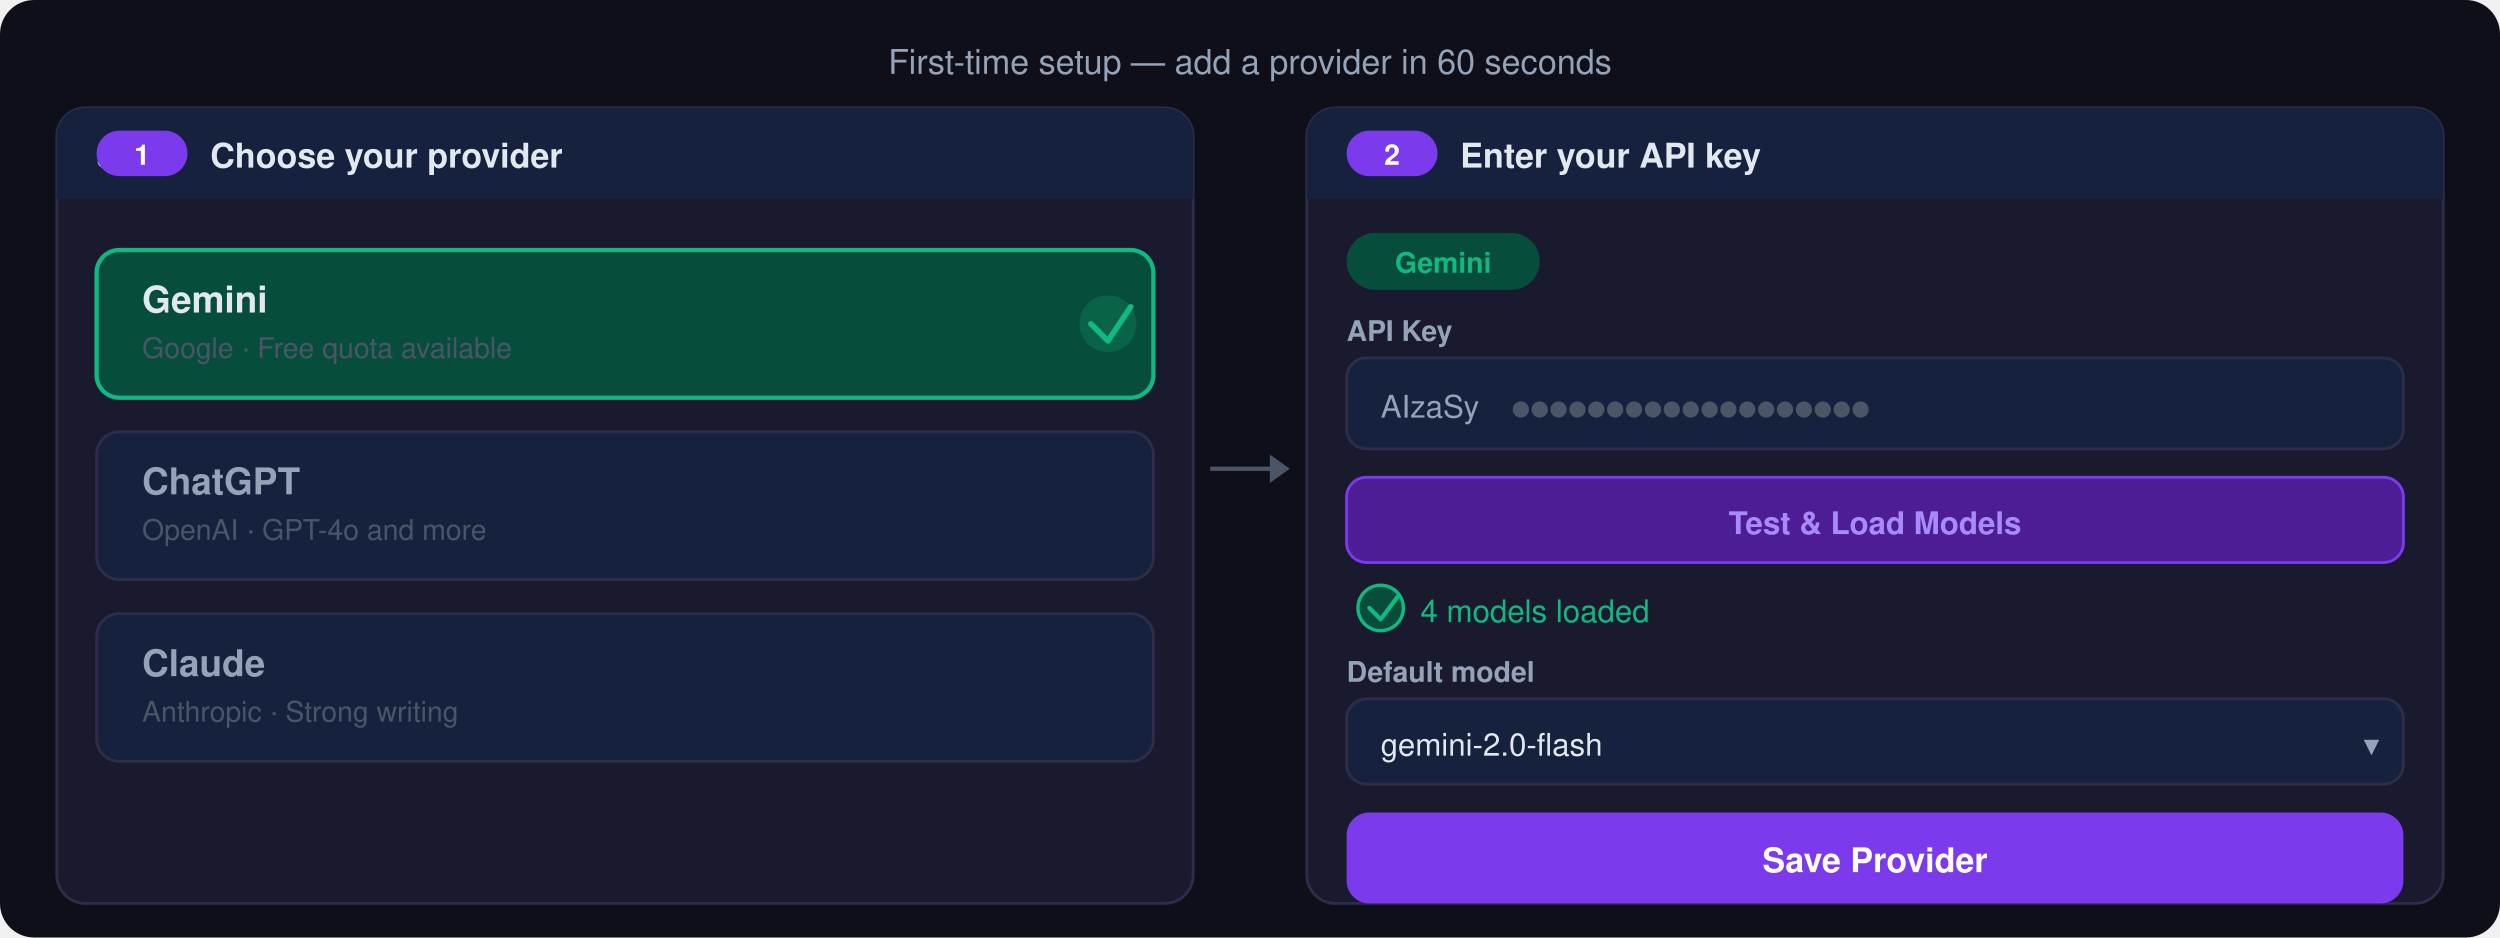
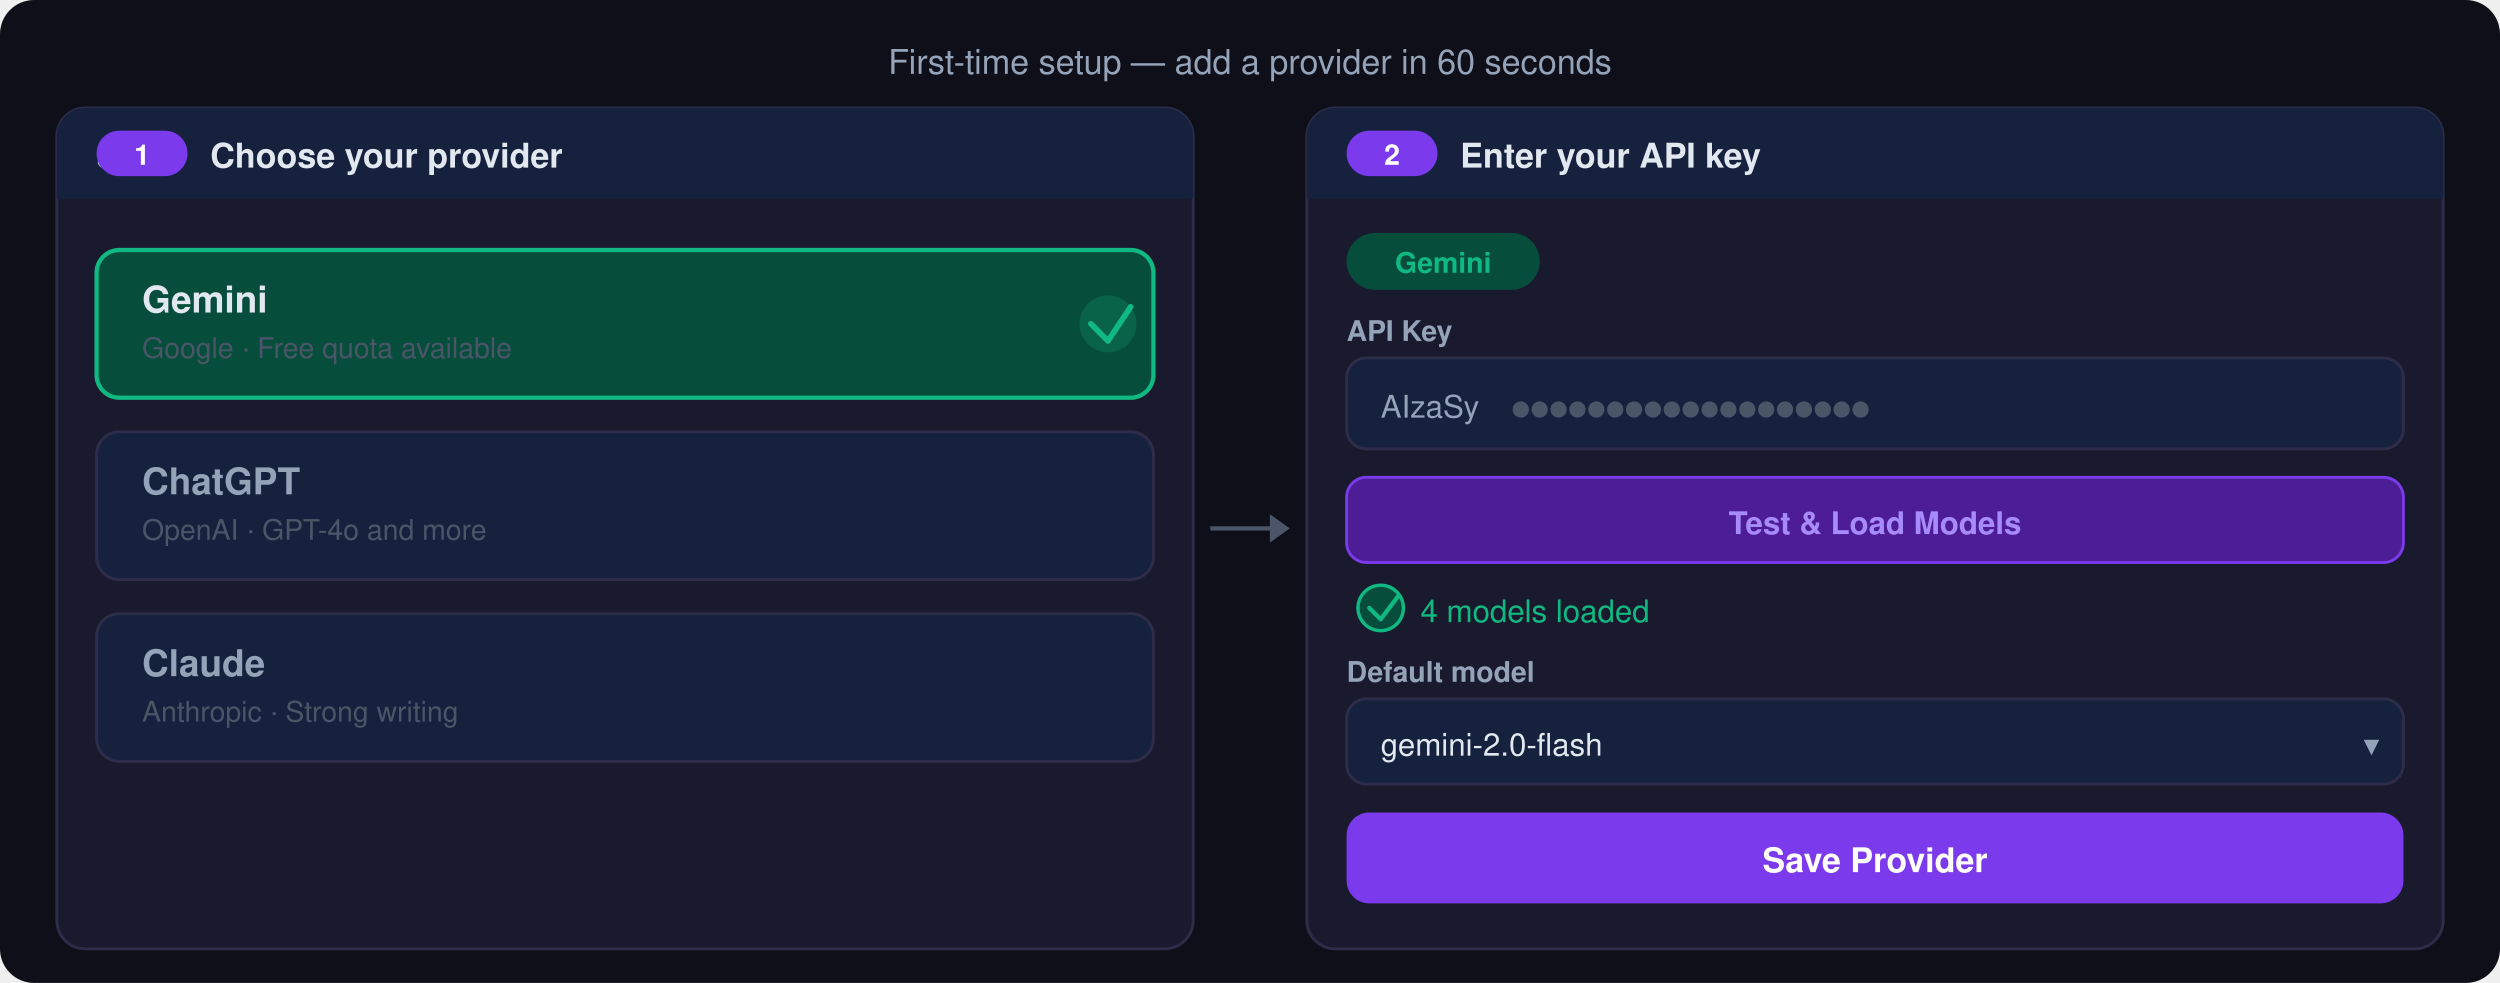
- <svg xmlns="http://www.w3.org/2000/svg" width="880" height="330" viewBox="0 0 880 330">
+ <svg xmlns="http://www.w3.org/2000/svg" width="880" height="346" viewBox="0 0 880 346">
  <defs>
    <style>text { font-family: -apple-system, BlinkMacSystemFont, 'Segoe UI', Helvetica, Arial, sans-serif; }</style>
  </defs>
-   <rect x="0" y="0" width="880" height="330" rx="12" fill="#0f0f1a" />
+   <rect x="0" y="0" width="880" height="346" rx="12" fill="#0f0f1a" />
  <text x="440" y="26" fill="#94a3b8" font-size="12" font-weight="normal" text-anchor="middle">First-time setup — add a provider in 60 seconds</text>
-   <rect x="20" y="38" width="400" height="280" rx="10" fill="#1a1a2e" stroke="#2d2d4a" stroke-width="1" />
+   <rect x="20" y="38" width="400" height="296" rx="10" fill="#1a1a2e" stroke="#2d2d4a" stroke-width="1" />
  <path d="M30,38 H410 A10,10 0 0 1 420,48 V70 H20 V48 A10,10 0 0 1 30,38 Z" fill="#16213e" />
  <text x="34" y="59" fill="#94a3b8" font-size="10" font-weight="700" text-anchor="start">Step 1</text>
  <text x="74" y="59" fill="#e2e8f0" font-size="12" font-weight="600" text-anchor="start">Choose your provider</text>
  <rect x="34" y="46" width="32" height="16" rx="8" fill="#7c3aed" />
  <text x="50" y="58" fill="#ffffff" font-size="10" font-weight="700" text-anchor="middle">1</text>
  <rect x="34" y="88" width="372" height="52" rx="8" fill="#064e3b" stroke="#10b981" stroke-width="1.5" />
  <text x="50" y="110" fill="#e2e8f0" font-size="13" font-weight="600" text-anchor="start">Gemini</text>
  <text x="50" y="126" fill="#4a5568" font-size="10" font-weight="normal" text-anchor="start">Google · Free quota available</text>
  <circle cx="390" cy="114" r="10" fill="#10b981" opacity="0.2" />
  <path d="M384,114 L390,120 L398,108" stroke="#10b981" stroke-width="2" fill="none" stroke-linecap="round" stroke-linejoin="round" />
  <rect x="34" y="152" width="372" height="52" rx="8" fill="#16213e" stroke="#2d2d4a" stroke-width="1" />
  <text x="50" y="174" fill="#94a3b8" font-size="13" font-weight="600" text-anchor="start">ChatGPT</text>
  <text x="50" y="190" fill="#4a5568" font-size="10" font-weight="normal" text-anchor="start">OpenAI · GPT-4o and more</text>
  <rect x="34" y="216" width="372" height="52" rx="8" fill="#16213e" stroke="#2d2d4a" stroke-width="1" />
  <text x="50" y="238" fill="#94a3b8" font-size="13" font-weight="600" text-anchor="start">Claude</text>
  <text x="50" y="254" fill="#4a5568" font-size="10" font-weight="normal" text-anchor="start">Anthropic · Strong writing</text>
-   <rect x="460" y="38" width="400" height="280" rx="10" fill="#1a1a2e" stroke="#2d2d4a" stroke-width="1" />
+   <rect x="460" y="38" width="400" height="296" rx="10" fill="#1a1a2e" stroke="#2d2d4a" stroke-width="1" />
  <path d="M470,38 H850 A10,10 0 0 1 860,48 V70 H460 V48 A10,10 0 0 1 470,38 Z" fill="#16213e" />
  <rect x="474" y="46" width="32" height="16" rx="8" fill="#7c3aed" />
  <text x="490" y="58" fill="#ffffff" font-size="10" font-weight="700" text-anchor="middle">2</text>
  <text x="514" y="59" fill="#e2e8f0" font-size="12" font-weight="600" text-anchor="start">Enter your API key</text>
  <rect x="474" y="82" width="68" height="20" rx="10" fill="#064e3b" />
  <text x="508" y="96" fill="#10b981" font-size="10" font-weight="700" text-anchor="middle">Gemini</text>
  <text x="474" y="120" fill="#94a3b8" font-size="10" font-weight="600" text-anchor="start">API Key</text>
  <rect x="474" y="126" width="372" height="32" rx="7" fill="#16213e" stroke="#2d2d4a" stroke-width="1" />
  <text x="486" y="147" fill="#94a3b8" font-size="11" font-weight="normal" text-anchor="start">AIzaSy</text>
  <text x="532" y="147" fill="#4a5568" font-size="11" font-weight="normal" text-anchor="start">●●●●●●●●●●●●●●●●●●●</text>
  <rect x="474" y="168" width="372" height="30" rx="7" fill="#4c1d95" stroke="#7c3aed" stroke-width="1" />
  <text x="660" y="188" fill="#a78bfa" font-size="11" font-weight="600" text-anchor="middle">Test &amp; Load Models</text>
  <circle cx="486" cy="214" r="8" fill="#064e3b" stroke="#10b981" stroke-width="1.2" />
  <path d="M482,214 L486,218 L492,210" stroke="#10b981" stroke-width="1.5" fill="none" stroke-linecap="round" stroke-linejoin="round" />
  <text x="500" y="219" fill="#10b981" font-size="11" font-weight="normal" text-anchor="start">4 models loaded</text>
  <text x="474" y="240" fill="#94a3b8" font-size="10" font-weight="600" text-anchor="start">Default model</text>
  <rect x="474" y="246" width="372" height="30" rx="7" fill="#16213e" stroke="#2d2d4a" stroke-width="1" />
  <text x="486" y="266" fill="#e2e8f0" font-size="11" font-weight="normal" text-anchor="start">gemini-2.0-flash</text>
  <text x="832" y="266" fill="#94a3b8" font-size="11" font-weight="normal" text-anchor="start">▾</text>
  <rect x="474" y="286" width="372" height="32" rx="8" fill="#7c3aed" />
  <text x="660" y="307" fill="#ffffff" font-size="12" font-weight="600" text-anchor="middle">Save Provider</text>
-   <line x1="426" y1="165" x2="448" y2="165" stroke="#4a5568" stroke-width="1.5" />
-   <path d="M447,160 L454,165 L447,170" fill="#4a5568" />
+   <line x1="426" y1="186" x2="448" y2="186" stroke="#4a5568" stroke-width="1.5" />
+   <path d="M447,181 L454,186 L447,191" fill="#4a5568" />
</svg>
